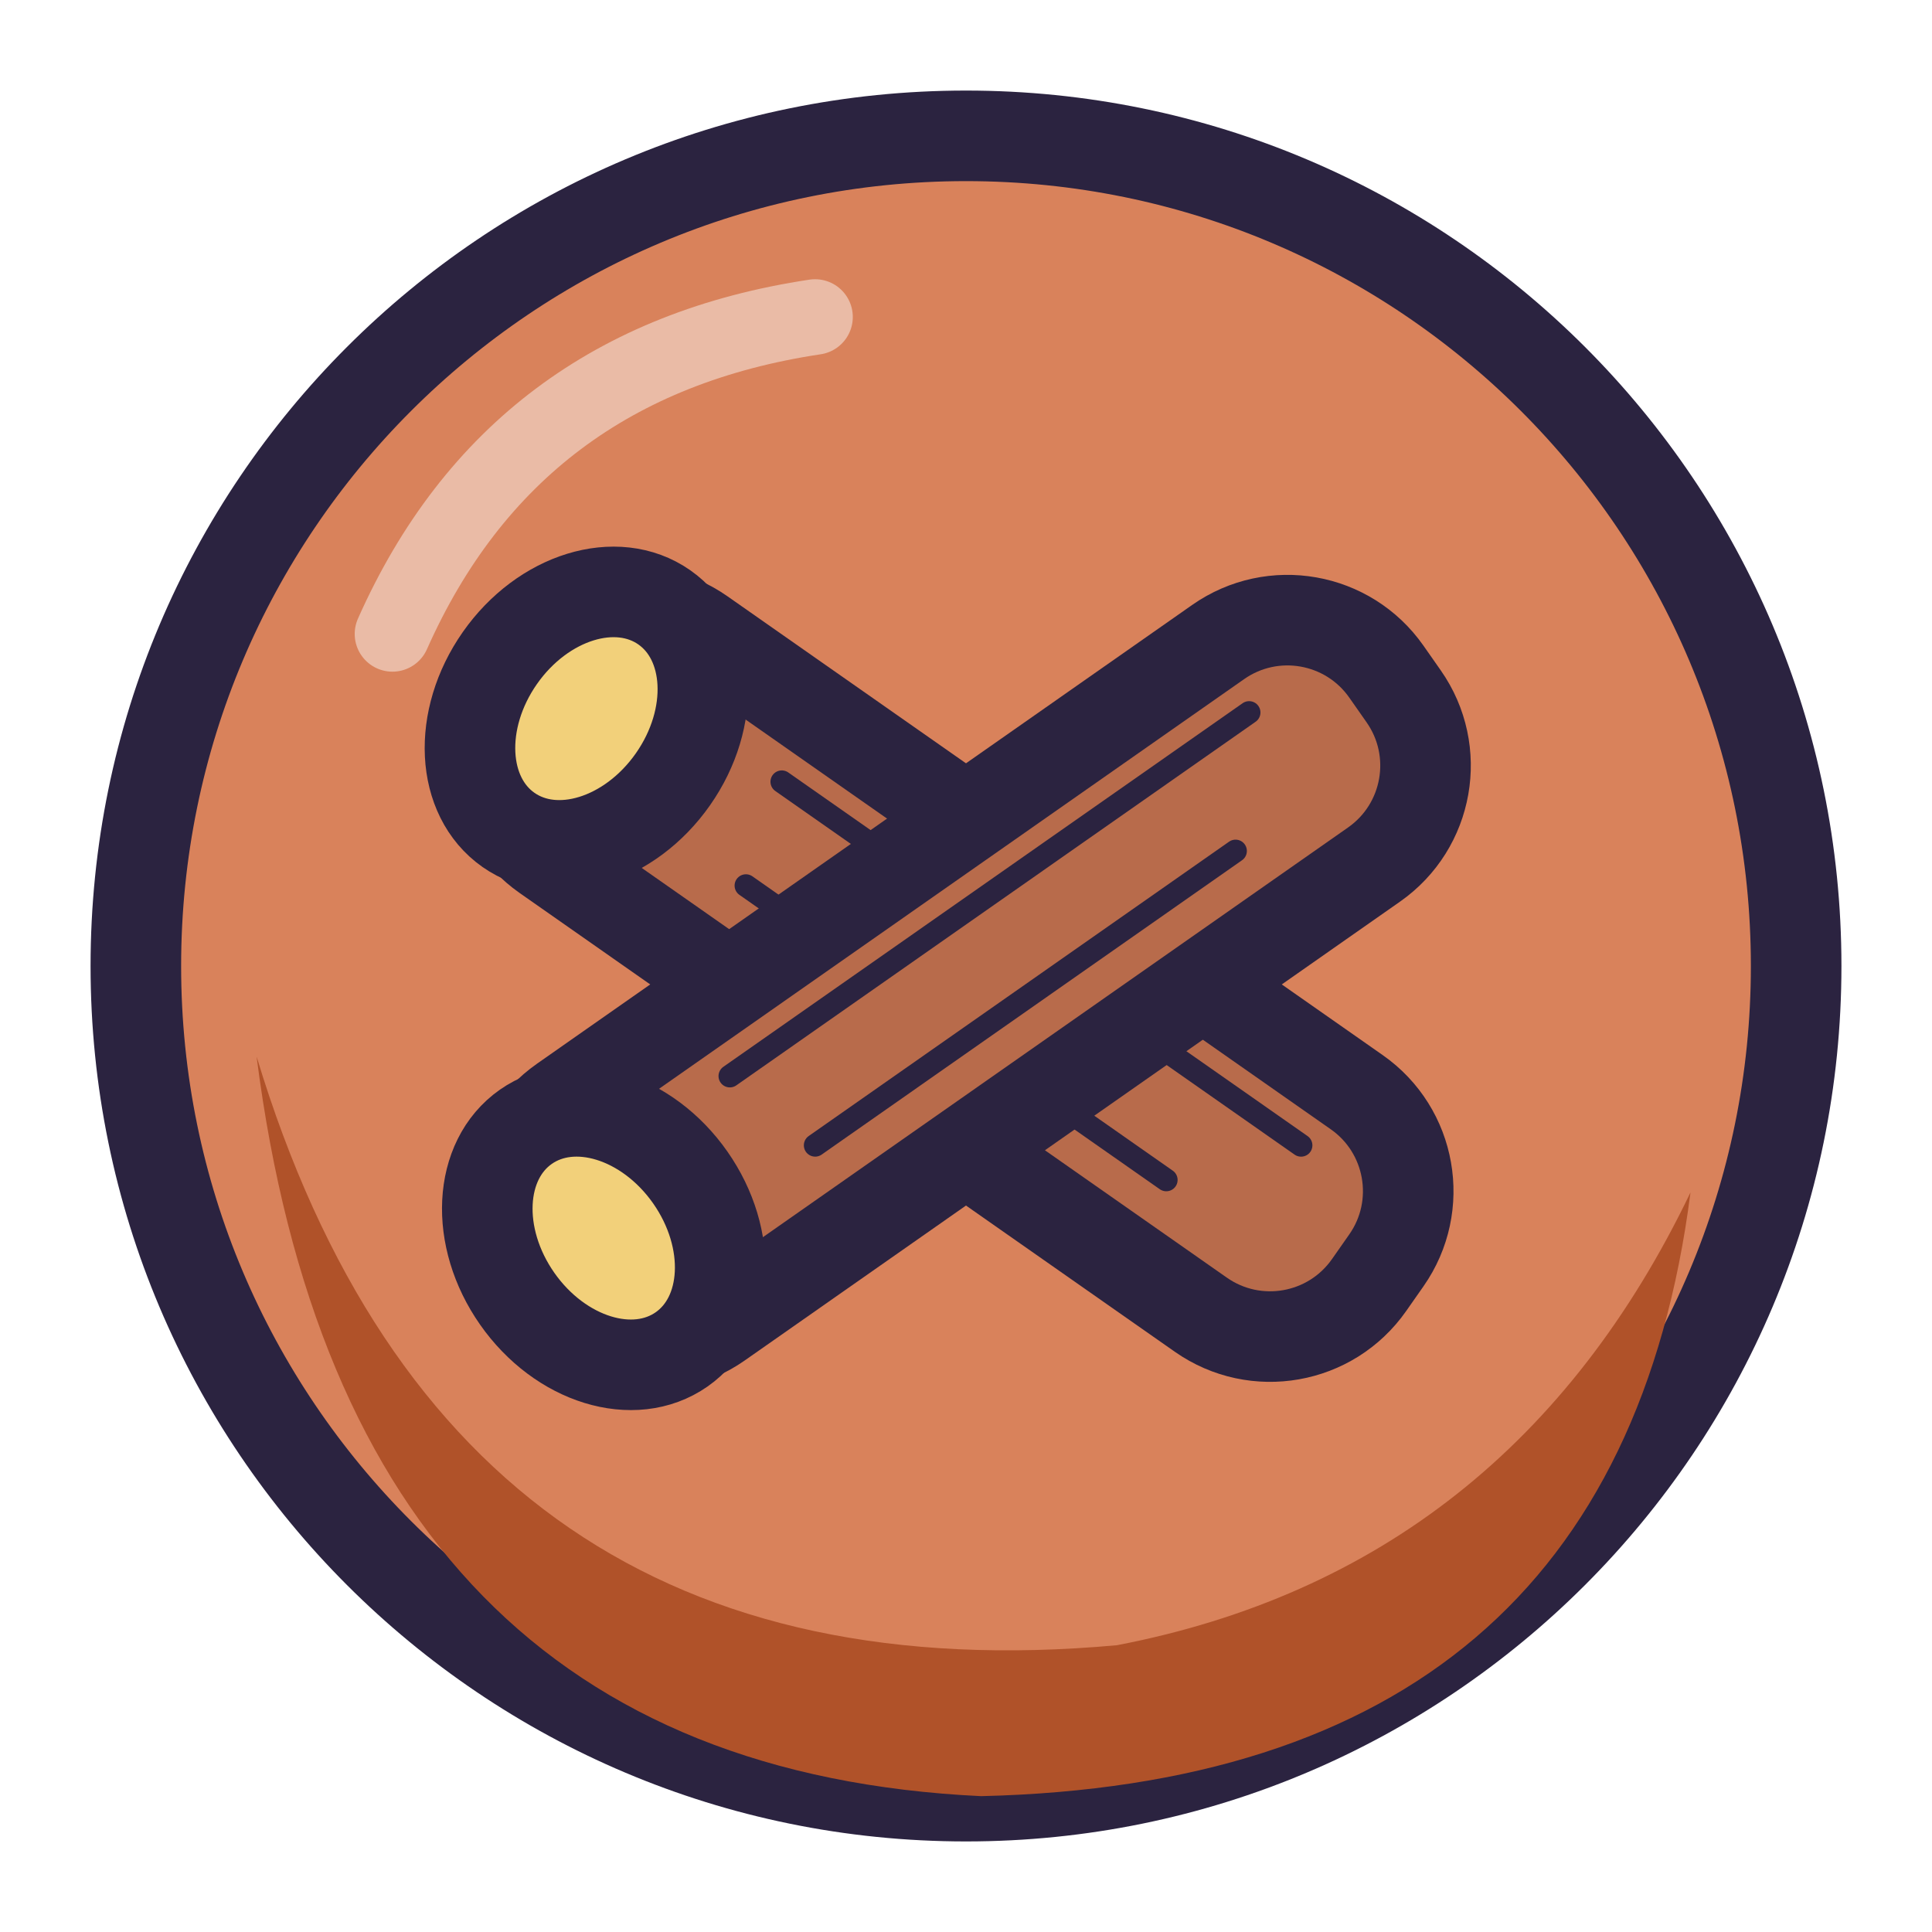
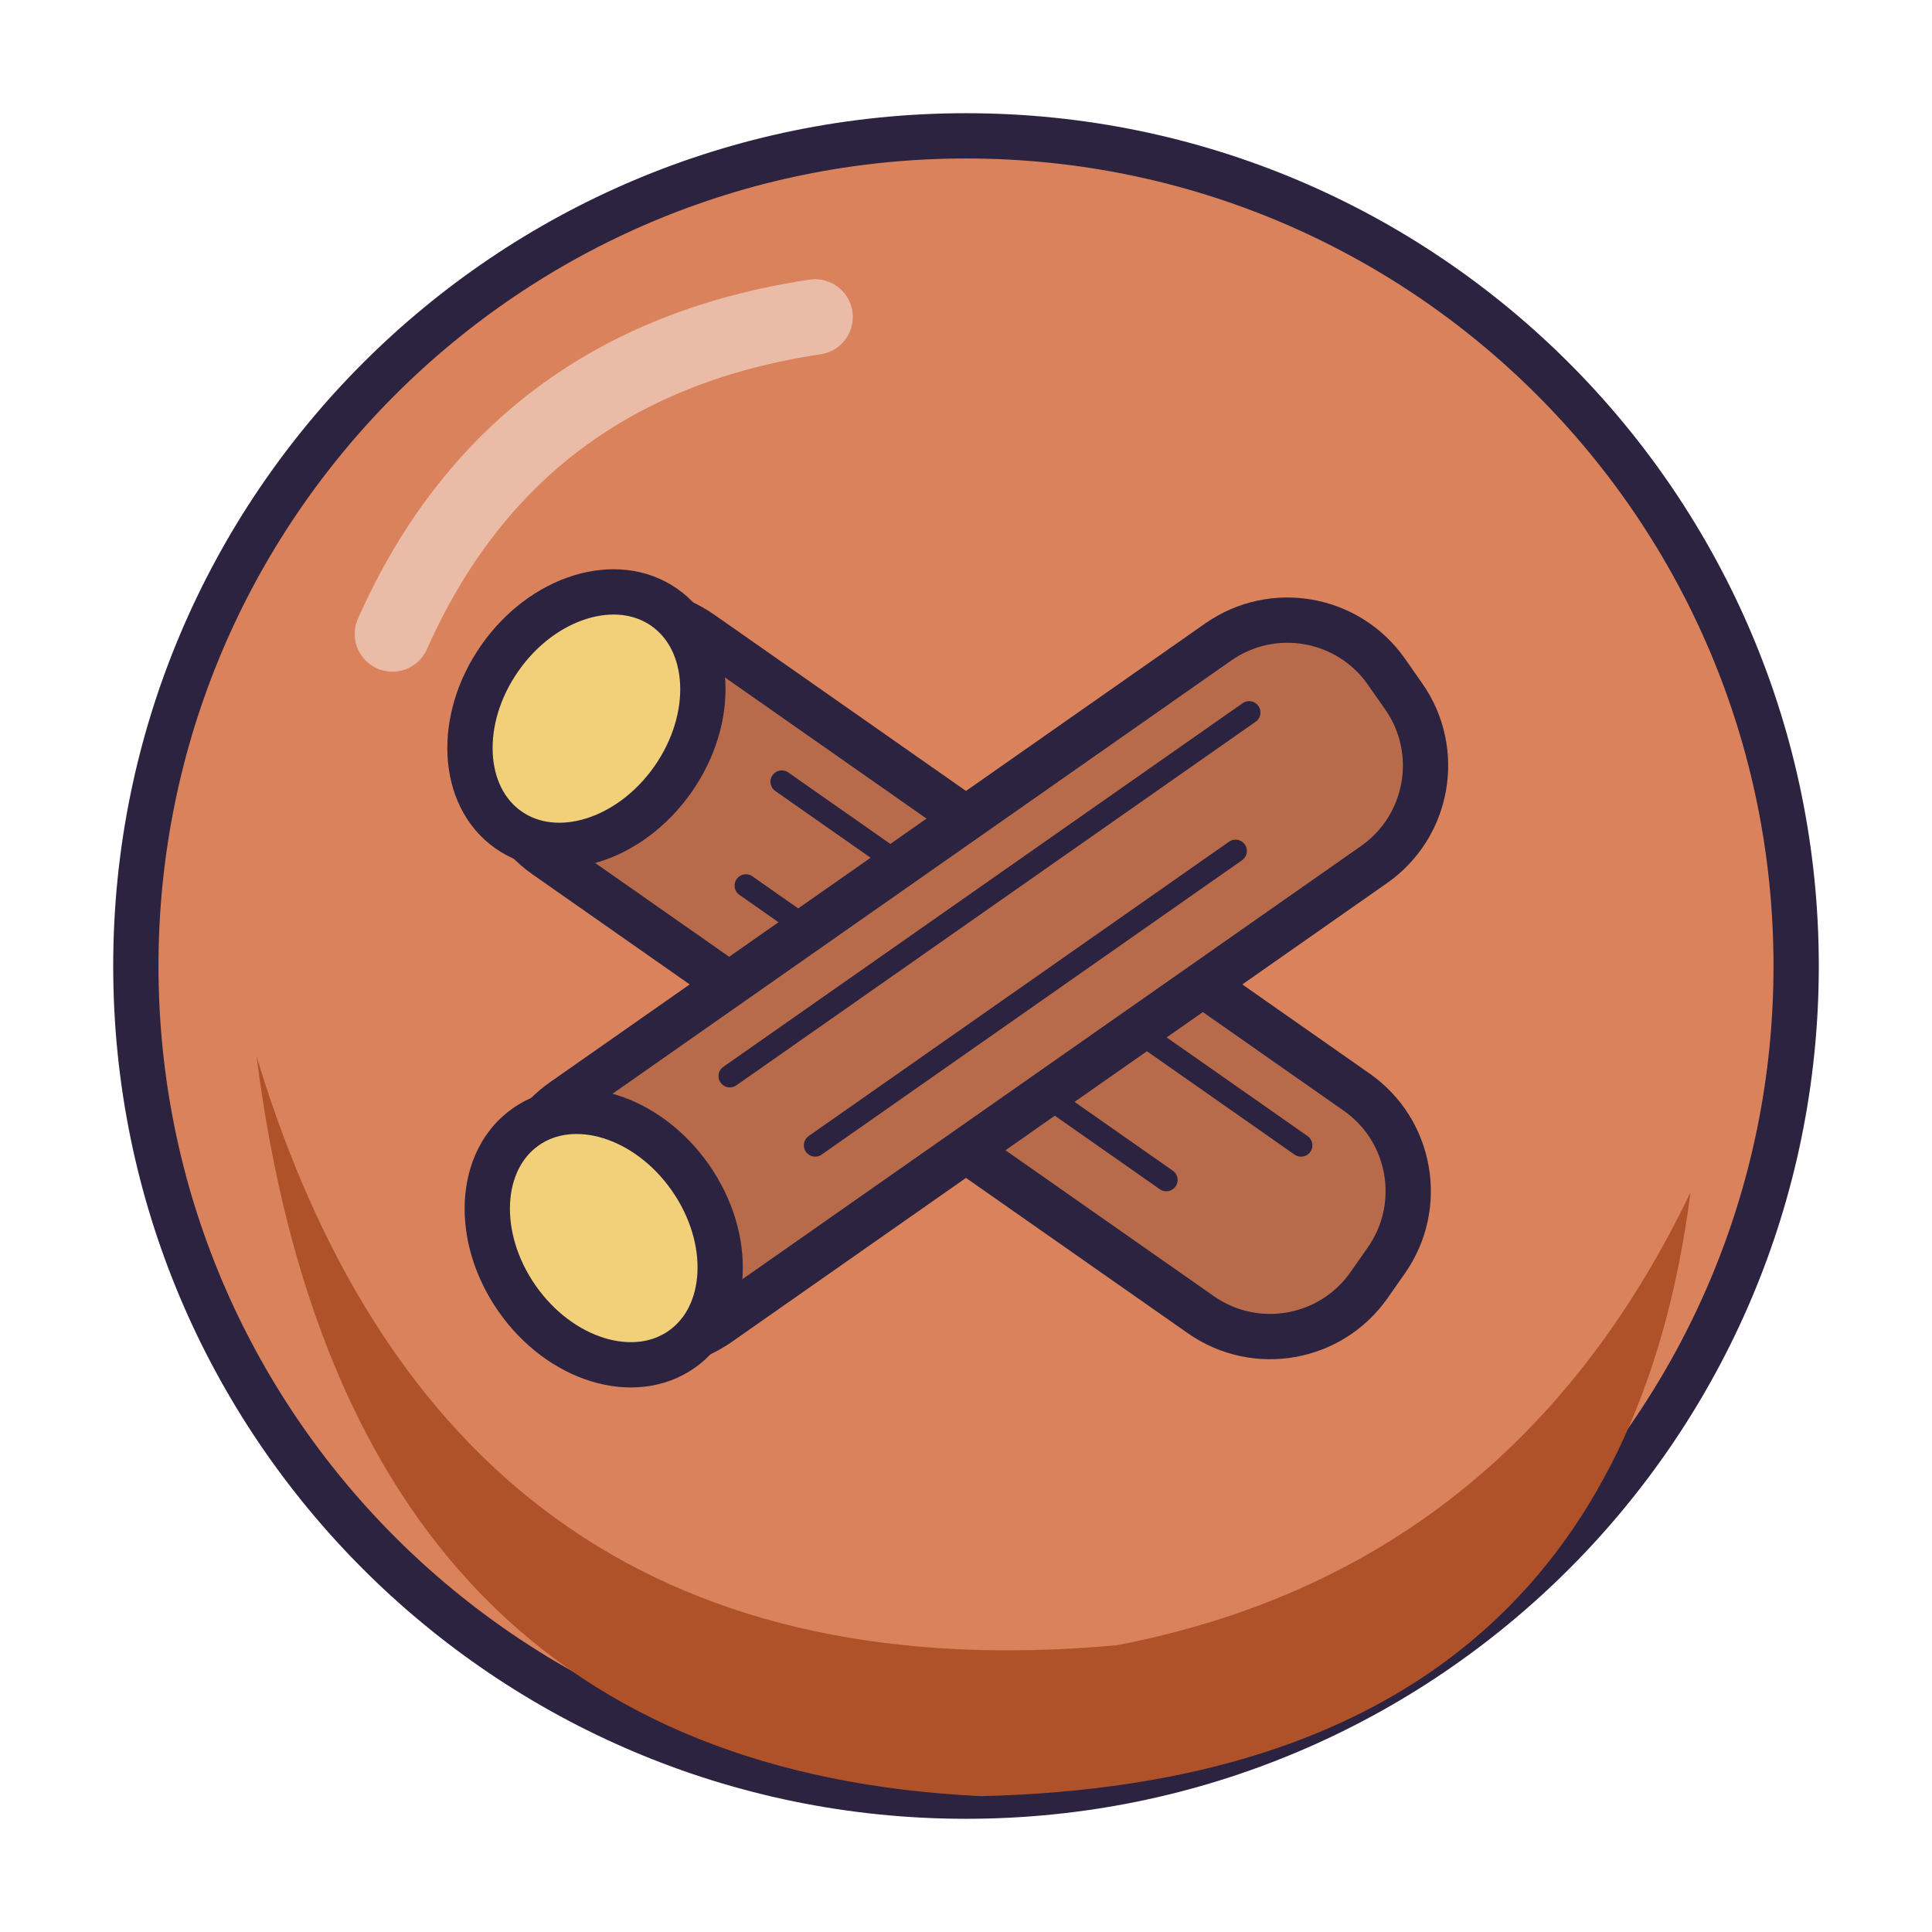
<svg xmlns="http://www.w3.org/2000/svg" version="1.1" viewBox="0 0 256 256" fill="none" stroke="#2B2340" stroke-width="6" stroke-linecap="round" stroke-linejoin="round">
-   <g transform="scale(2)">
+   <g transform="scale(2)" stroke-width="3">
    <ellipse cx="64" cy="64" rx="55" ry="55" fill="#D9825B" />
    <path d="M17 70Q30 113 74 109Q100 104 112 79Q107 118 65 119Q23 117 17 70Z" fill="#B05229" stroke="none" />
    <path d="M26 42Q34 24 54 21" fill="none" stroke="#EABBA6" stroke-width="5" />
    <g id="symbol">
      <g id="log-a" transform="rotate(35 64 64)">
        <rect x="29" y="56" width="69" height="18" rx="8" fill="#B86B4B" />
        <ellipse cx="34" cy="65" rx="7" ry="9" fill="#F2D07A" />
        <path d="M47 61H89M49 68H83" fill="none" stroke="#2B2340" stroke-width="1.5" />
      </g>
      <g id="log-b" transform="rotate(-35 64 64)">
        <rect x="29" y="56" width="69" height="18" rx="8" fill="#B86B4B" />
        <ellipse cx="34" cy="65" rx="7" ry="9" fill="#F2D07A" />
        <path d="M47 61H89M49 68H83" fill="none" stroke="#2B2340" stroke-width="1.5" />
      </g>
    </g>
  </g>
</svg>
